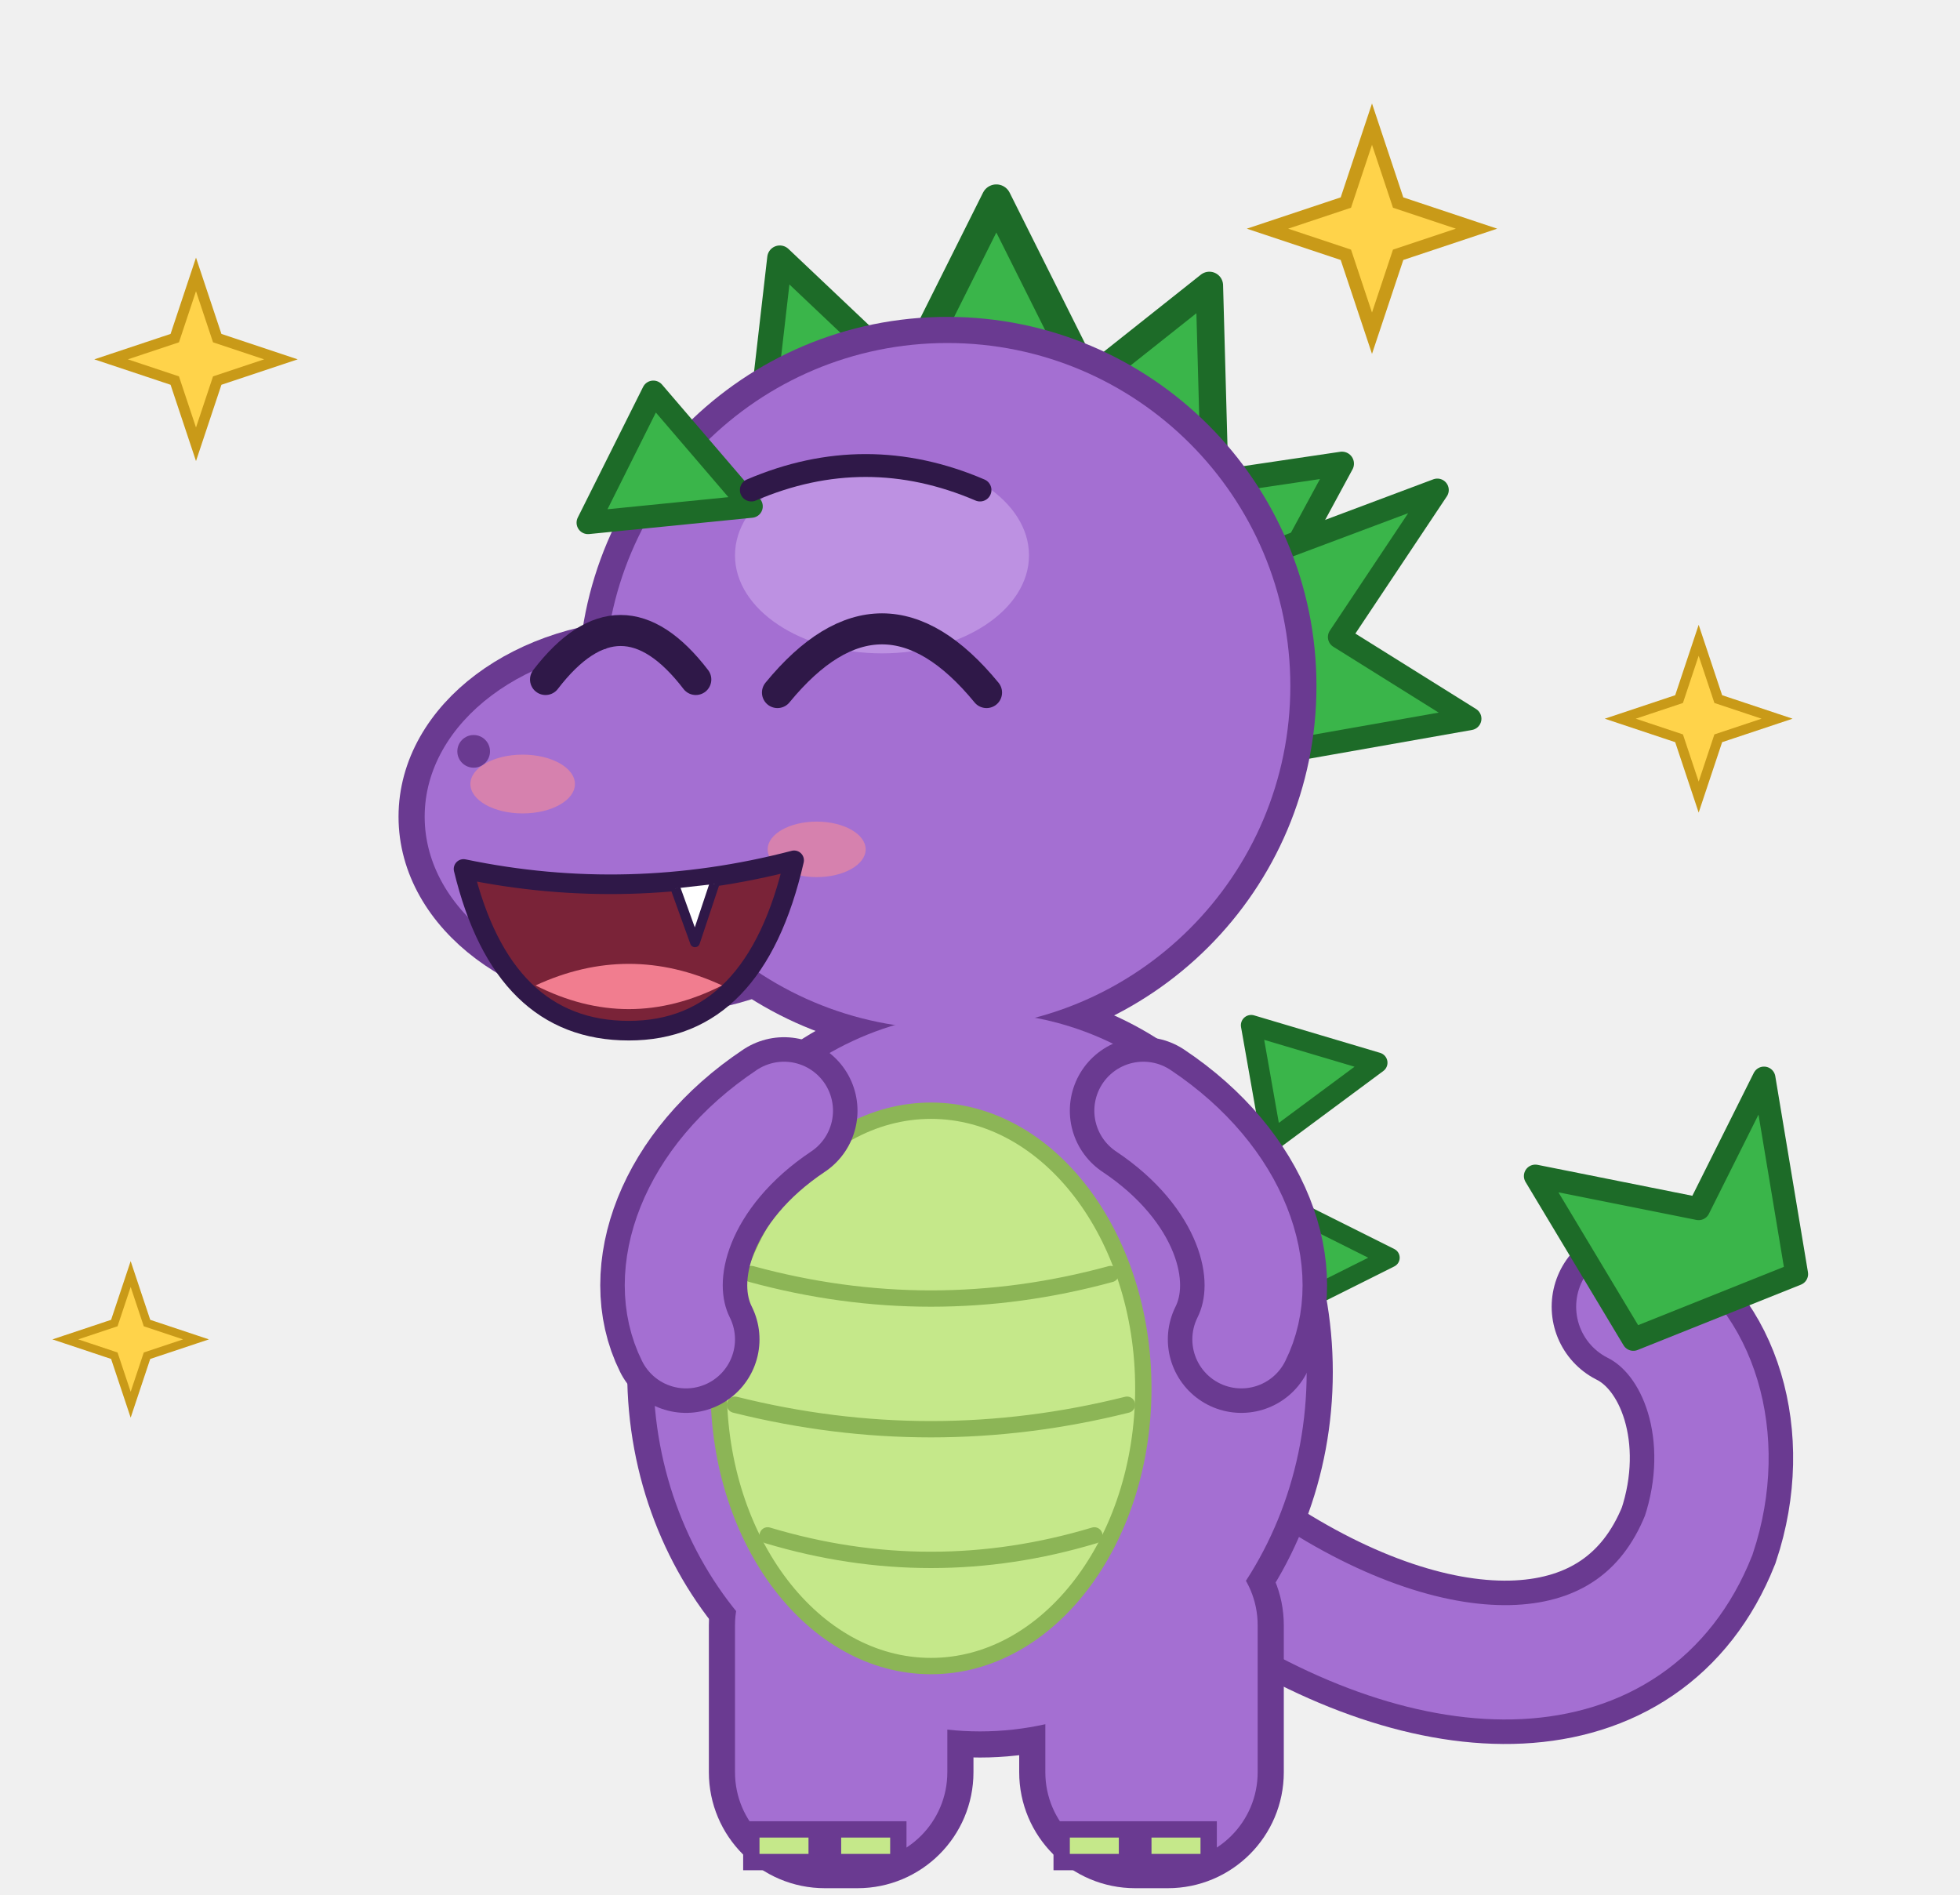
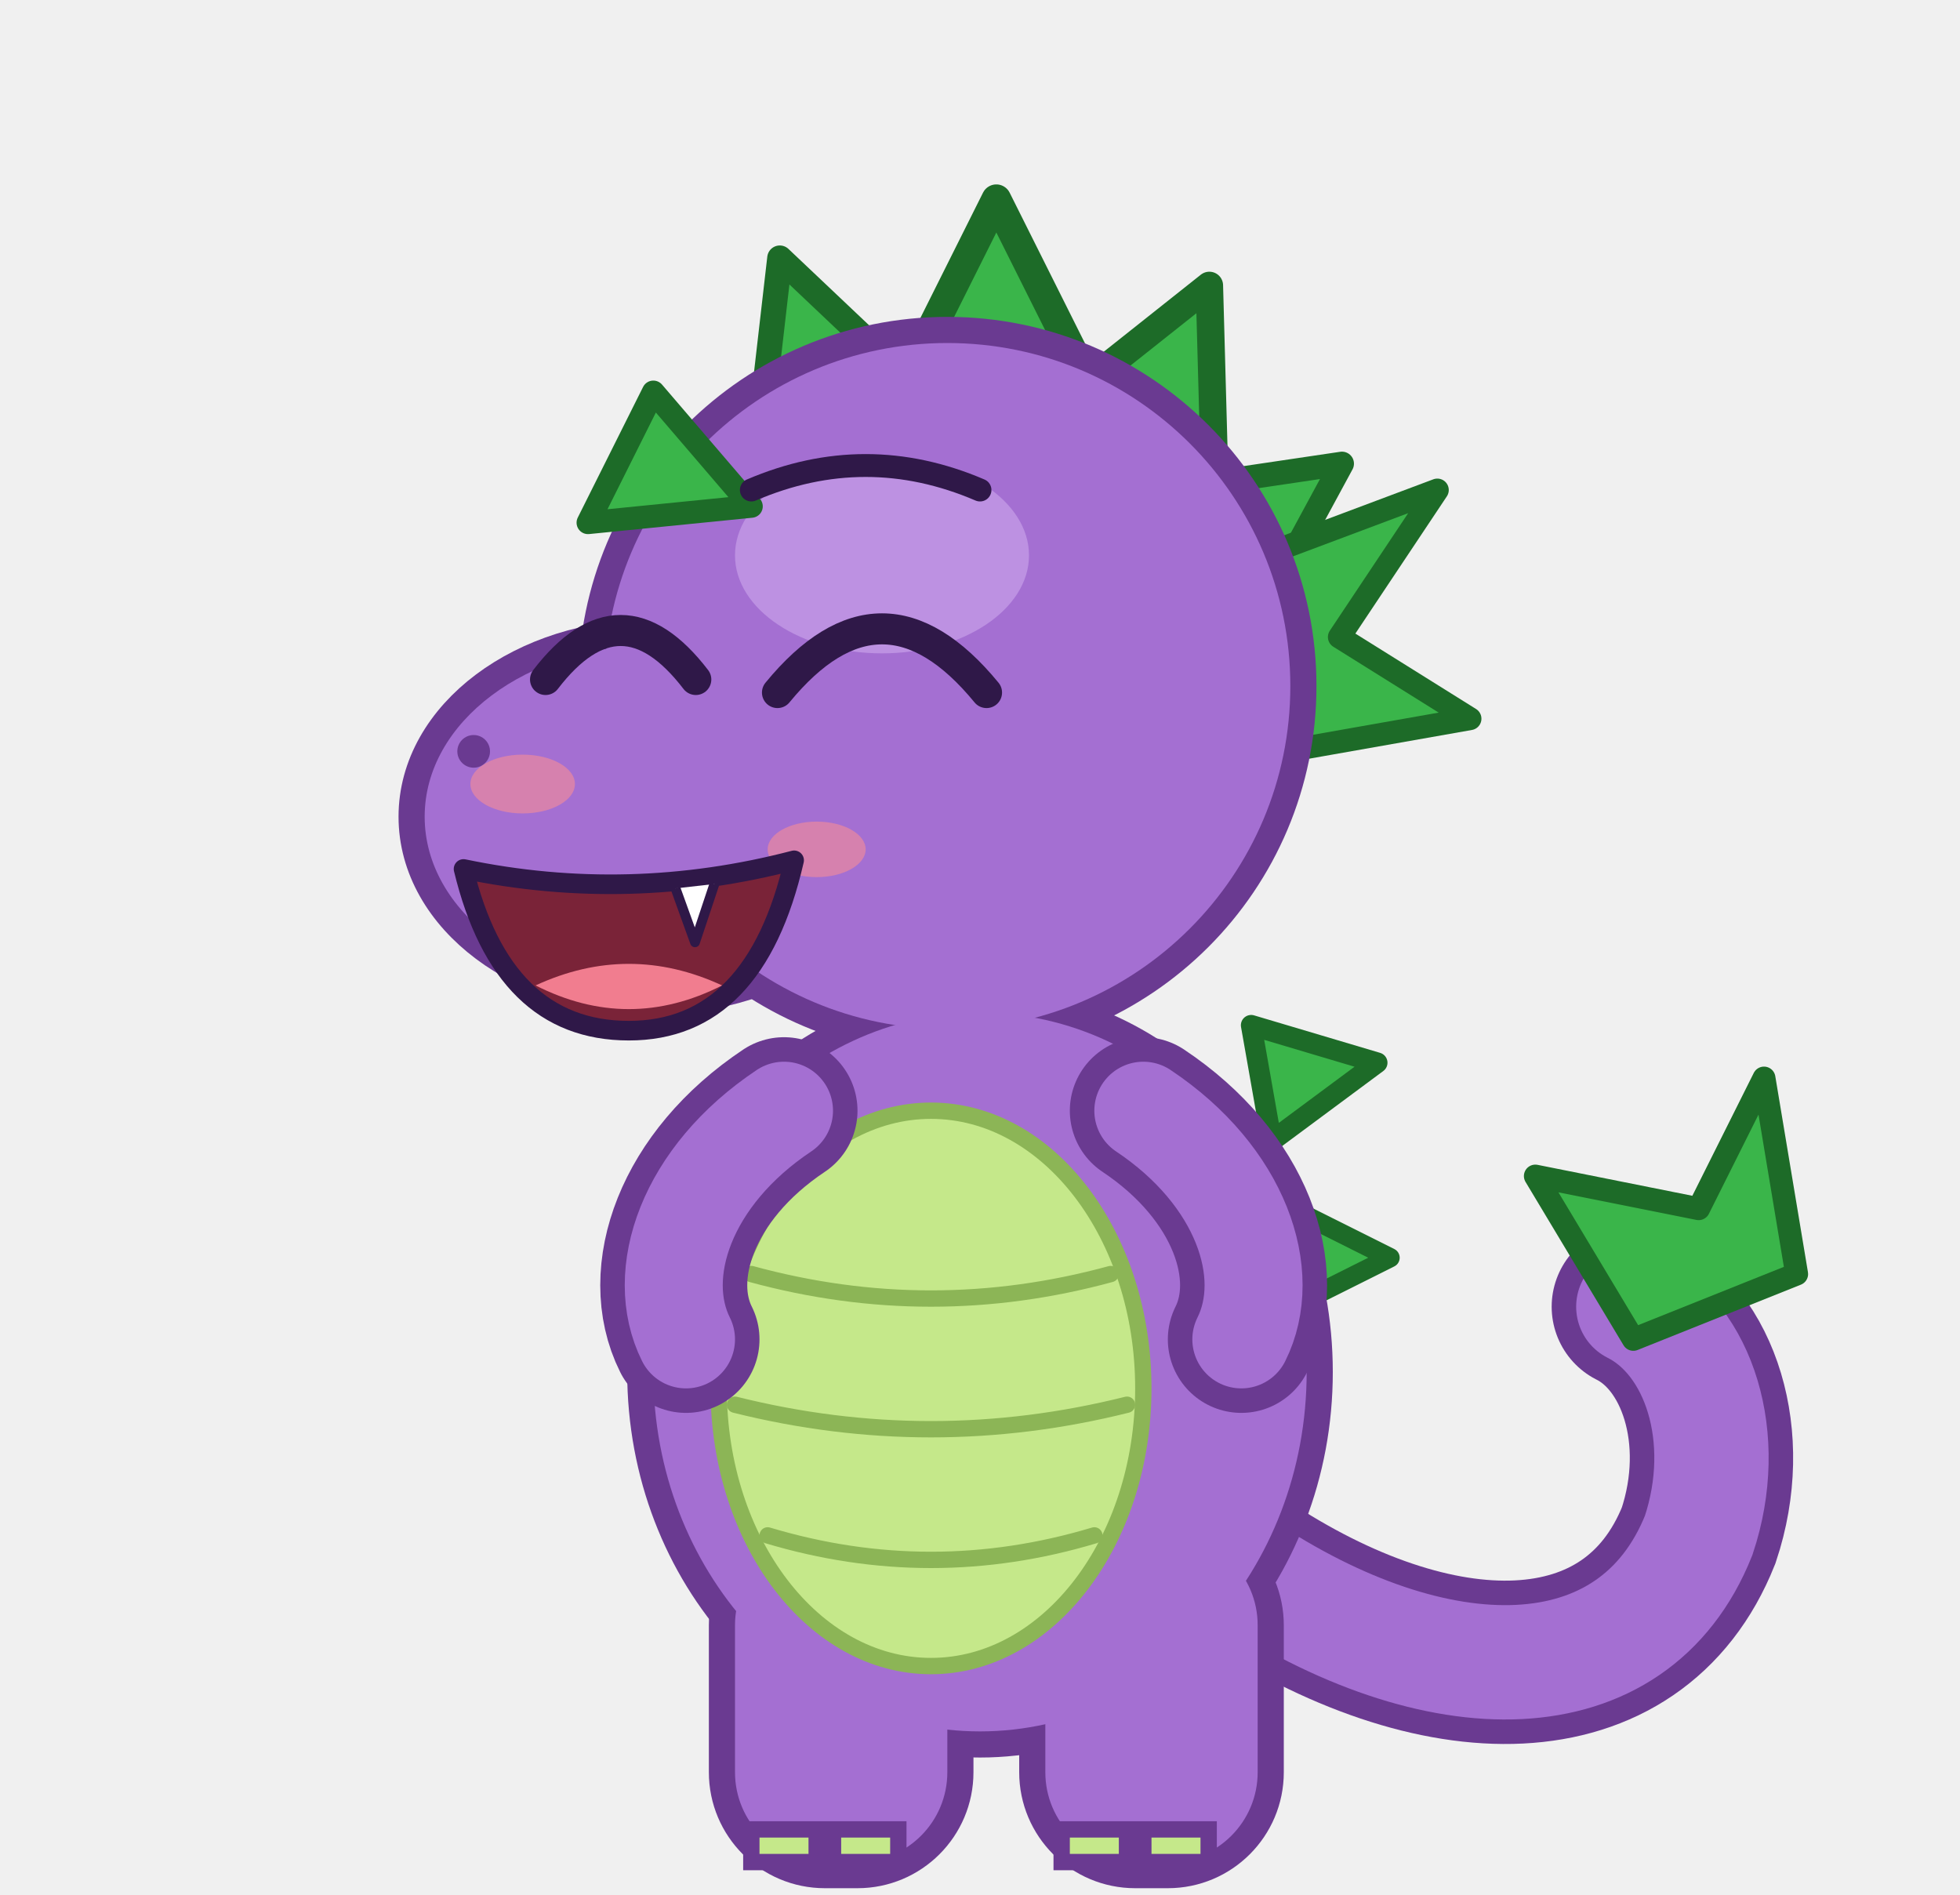
<svg xmlns="http://www.w3.org/2000/svg" viewBox="0 0 120 116">
  <style>
    .blink { transform-box:fill-box; transform-origin:center; animation:blink 4.5s 2s infinite }
    @keyframes blink { 0%, 92%, 100% { transform:scaleY(1) } 95% { transform:scaleY(.1) } }
    .tail { transform-box:fill-box; transform-origin:0% 20%; animation:flick 3s ease-in-out infinite }
    @keyframes flick { 0%, 100% { transform:rotate(0) } 40% { transform:rotate(-8deg) } 55% { transform:rotate(6deg) } 70% { transform:rotate(0) } }
    .spines { transform-box:fill-box; transform-origin:50% 100%; animation:sway 3.4s ease-in-out infinite }
    @keyframes sway { 0%, 100% { transform:rotate(0) } 25% { transform:rotate(2deg) } 75% { transform:rotate(-2deg) } }
    .flame { transform-box:fill-box; transform-origin:100% 50%; transform:scale(0); animation:burp 6s ease-out infinite }
    @keyframes burp { 0%, 80%, 100% { transform:scale(0); opacity:0 } 83% { transform:scale(1.1); opacity:1 } 92% { transform:scale(1); opacity:.9 } 97% { transform:scale(.6); opacity:0 } }
-     .jump { transform-box:fill-box; transform-origin:50% 100%; animation:jump .6s ease-out 3 }
-     @keyframes jump { 0%, 100% { transform:translateY(0) } 35% { transform:translateY(-7px) scaleY(1.02) } 70% { transform:translateY(0) scaleY(.98) } }
-     .spark { transform-box:fill-box; transform-origin:center; transform:scale(0); animation:twinkle 1.4s ease-in-out infinite }
+     .jump { transform-box:fill-box; transform-origin:50% 100%; animation:jump 1.1s ease-out infinite }
+     @keyframes jump { 0%, 60%, 100% { transform:translateY(0) } 20% { transform:translateY(-4px) scaleY(1.02) } 42% { transform:translateY(0) scaleY(.98) } }
+     .spark { transform-box:fill-box; transform-origin:center; transform:scale(0); animation:spk 1.4s ease-in-out infinite }
    .spark.b { animation-delay:.45s } .spark.c { animation-delay:.9s }
-     @keyframes twinkle { 0%, 100% { transform:scale(0) } 50% { transform:scale(1) } }
+     @keyframes spk { 0%, 100% { transform:scale(0) } 50% { transform:scale(1) } }
  </style>
  <defs>
    <g id="scales">
      <ellipse cx="60" cy="84" rx="20" ry="22" />
      <circle cx="58" cy="42" r="21" />
      <ellipse cx="40" cy="50" rx="14" ry="10.5" />
      <rect x="45" y="94" width="13" height="20" rx="5.5" />
      <rect x="64" y="94" width="13" height="20" rx="5.5" />
    </g>
    <path id="spine" d="M-4 2 L0 -6 L4 2 Z" />
    <path id="sp" d="M0 -4 L1 -1 L4 0 L1 1 L0 4 L-1 1 L-4 0 L-1 -1 Z" />
  </defs>
  <g class="jump">
    <g class="tail">
      <path d="M76 96 C88 104 100 104 104 94 C106 88 104 82 100 80" fill="none" stroke="#6a3a91" stroke-width="10" stroke-linecap="round" />
      <path d="M76 96 C88 104 100 104 104 94 C106 88 104 82 100 80" fill="none" stroke="#a46fd2" stroke-width="7" stroke-linecap="round" />
      <path d="M100 82 L94 72 L104 74 L108 66 L110 78 Z" fill="#3ab54a" stroke="#1d6b28" stroke-width="1.4" stroke-linejoin="round" />
    </g>
    <g class="spines" fill="#3ab54a" stroke="#1d6b28" stroke-width="1.4" stroke-linejoin="round">
      <use href="#spine" transform="translate(50 22) rotate(-20) scale(1.1)" />
      <use href="#spine" transform="translate(61 20) scale(1.3)" />
      <use href="#spine" transform="translate(71 24) rotate(25) scale(1.2)" />
      <use href="#spine" transform="translate(77 32) rotate(55) scale(1.05)" />
      <use href="#spine" transform="translate(79 66) rotate(80) scale(.9)" />
      <use href="#spine" transform="translate(80 77) rotate(90) scale(.85)" />
    </g>
    <path d="M72 36 L88 30 L82 39 L90 44 L73 47 Z" fill="#3ab54a" stroke="#1d6b28" stroke-width="1.4" stroke-linejoin="round" />
    <use href="#scales" fill="none" stroke="#6a3a91" stroke-width="3.2" stroke-linejoin="round" />
    <use href="#scales" fill="#a46fd2" />
    <ellipse cx="54" cy="34" rx="9" ry="6" fill="#c39ae6" opacity=".8" />
    <ellipse cx="57" cy="85" rx="13" ry="17" fill="#c5e88a" stroke="#8cb556" stroke-width="1" />
    <path d="M46 78 Q57 81 68 78 M45 86 Q57 89 69 86 M47 94 Q57 97 67 94" fill="none" stroke="#8cb556" stroke-width="1" stroke-linecap="round" />
    <g fill="#c5e88a" stroke="#6a3a91" stroke-width="1">
      <path d="M46 112 h4 v2 h-4 Z M51 112 h4 v2 h-4 Z M65 112 h4 v2 h-4 Z M70 112 h4 v2 h-4 Z" />
    </g>
    <path d="M48 68 C42 72 40 78 42 82" fill="none" stroke="#6a3a91" stroke-width="9" stroke-linecap="round" />
    <path d="M48 68 C42 72 40 78 42 82" fill="none" stroke="#a46fd2" stroke-width="6" stroke-linecap="round" />
    <path d="M70 68 C76 72 78 78 76 82" fill="none" stroke="#6a3a91" stroke-width="9" stroke-linecap="round" />
    <path d="M70 68 C76 72 78 78 76 82" fill="none" stroke="#a46fd2" stroke-width="6" stroke-linecap="round" />
    <path d="M36 32 L40 24 L46 31 Z" fill="#3ab54a" stroke="#1d6b28" stroke-width="1.4" stroke-linejoin="round" />
    <g>
      <path d="M33.4 41.6 Q38 35.6 42.6 41.6" fill="none" stroke="#2f1848" stroke-width="1.9" stroke-linecap="round" />
      <path d="M47.6 42.4 Q54 34.6 60.4 42.4" fill="none" stroke="#2f1848" stroke-width="1.9" stroke-linecap="round" />
      <ellipse cx="32" cy="48" rx="3.2" ry="1.8" fill="#ff8f8f" opacity=".55" />
      <ellipse cx="50" cy="52" rx="3" ry="1.7" fill="#ff8f8f" opacity=".55" />
    </g>
    <path d="M46 30 Q53 27 60 30" fill="none" stroke="#2f1848" stroke-width="1.4" stroke-linecap="round" />
    <circle cx="29" cy="46" r="1" fill="#6a3a91" />
    <g id="mouth">
      <path d="M28.38 53.2 Q38.5 55.31 48.62 52.67 Q46.23 63.1 38.5 63.1 Q30.77 63.1 28.38 53.2 Z" fill="#7a2338" stroke="#2f1848" stroke-width="1.2" stroke-linejoin="round" />
      <path d="M32.79 60.33 Q38.5 57.69 44.21 60.33 Q38.5 63.23 32.79 60.33 Z" fill="#f17d8f" />
      <path d="M41.36 54.39 L42.55 57.69 L43.74 54.12" fill="#fff" stroke="#2f1848" stroke-width=".6" stroke-linejoin="round" />
    </g>
    <g class="flame">
      <path d="M28 55 C22 50 18 54 13 49 C14 54 9 56 5 54 C8 60 4 63 2 62 C8 68 20 66 28 58 Z" fill="#45d06a" stroke="#1d8a3c" stroke-width="1" stroke-linejoin="round" />
      <path d="M26 56 C21 54 18 56 15 54 C15 58 11 60 9 60 C14 63 21 62 26 57.5 Z" fill="#b6f5a8" />
    </g>
  </g>
  <g fill="#ffd34a" stroke="#c99a18" stroke-width=".5">
-     <use class="spark" href="#sp" transform="translate(12 22) scale(1.3)" />
-     <use class="spark b" href="#sp" transform="translate(84 14) scale(1.6)" />
-     <use class="spark c" href="#sp" transform="translate(104 44) scale(1.2)" />
-     <use class="spark b" href="#sp" transform="translate(8 82) scale(1)" />
+     <g transform="translate(12 22) scale(1.3)">
+       <use class="spark" href="#sp" />
+     </g>
+     <g transform="translate(84 14) scale(1.6)">
+       <use class="spark b" href="#sp" />
+     </g>
+     <g transform="translate(104 44) scale(1.2)">
+       <use class="spark c" href="#sp" />
+     </g>
+     <g transform="translate(8 82) scale(1)">
+       <use class="spark b" href="#sp" />
+     </g>
  </g>
</svg>
